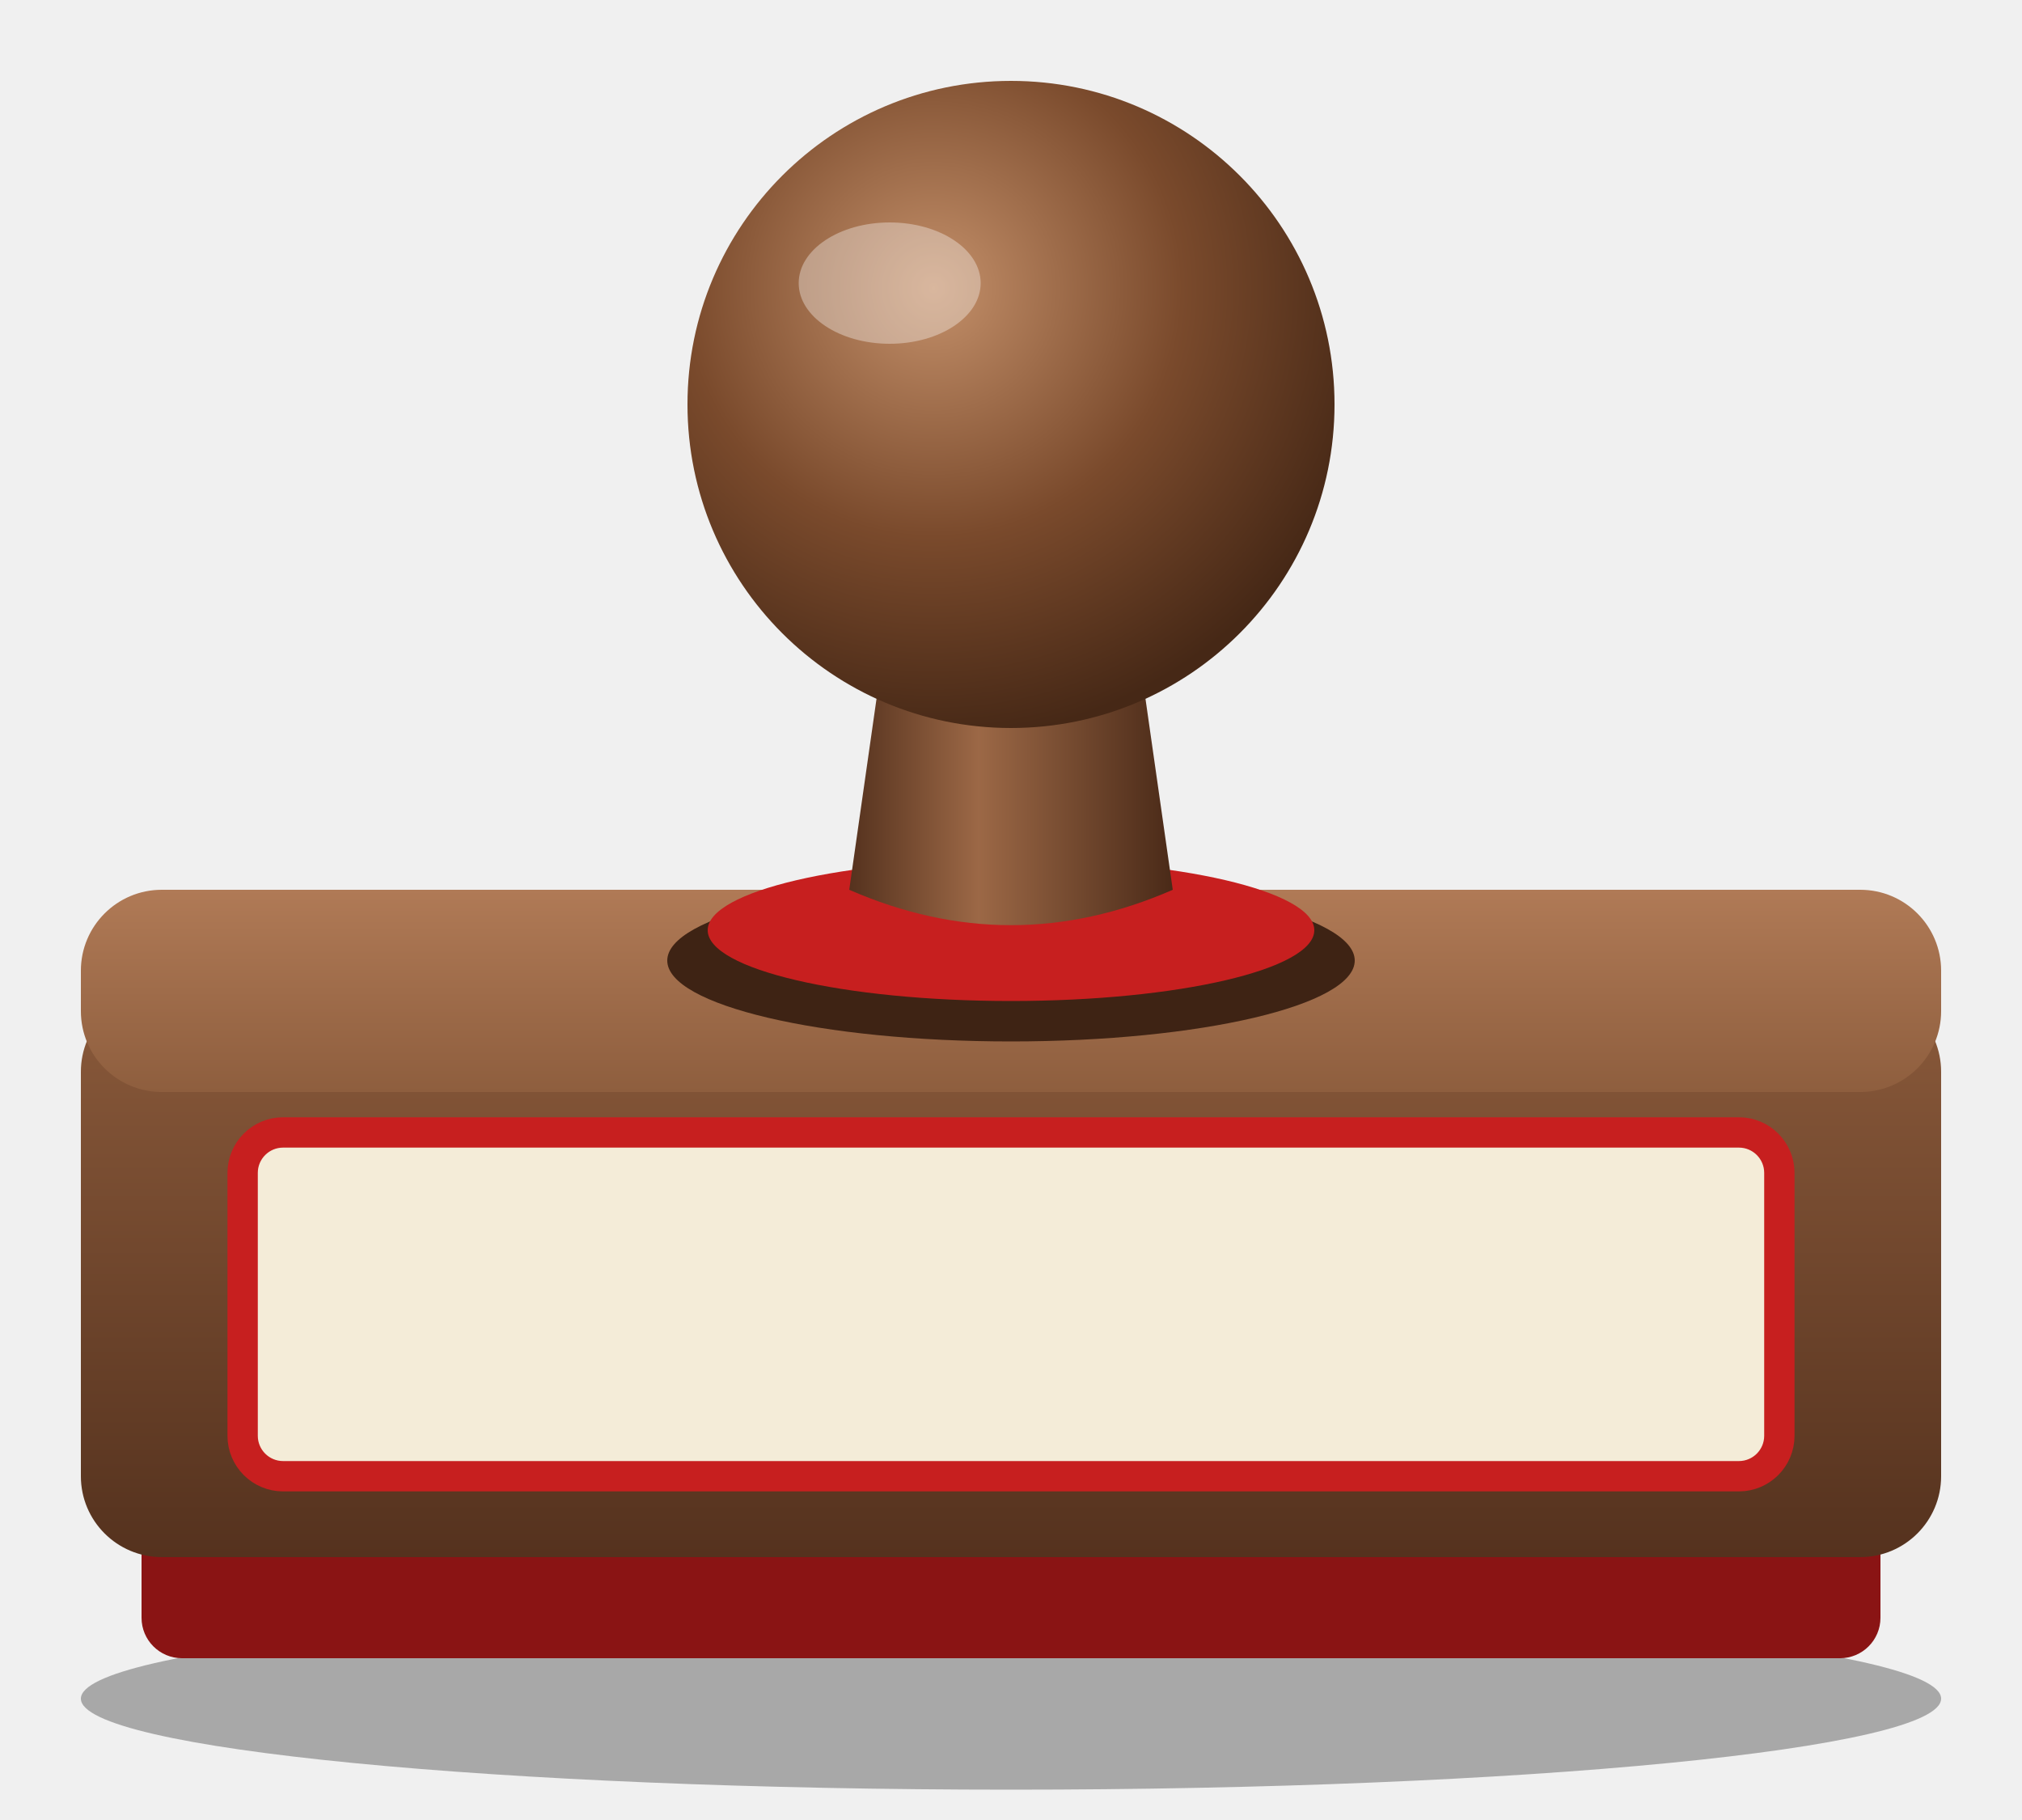
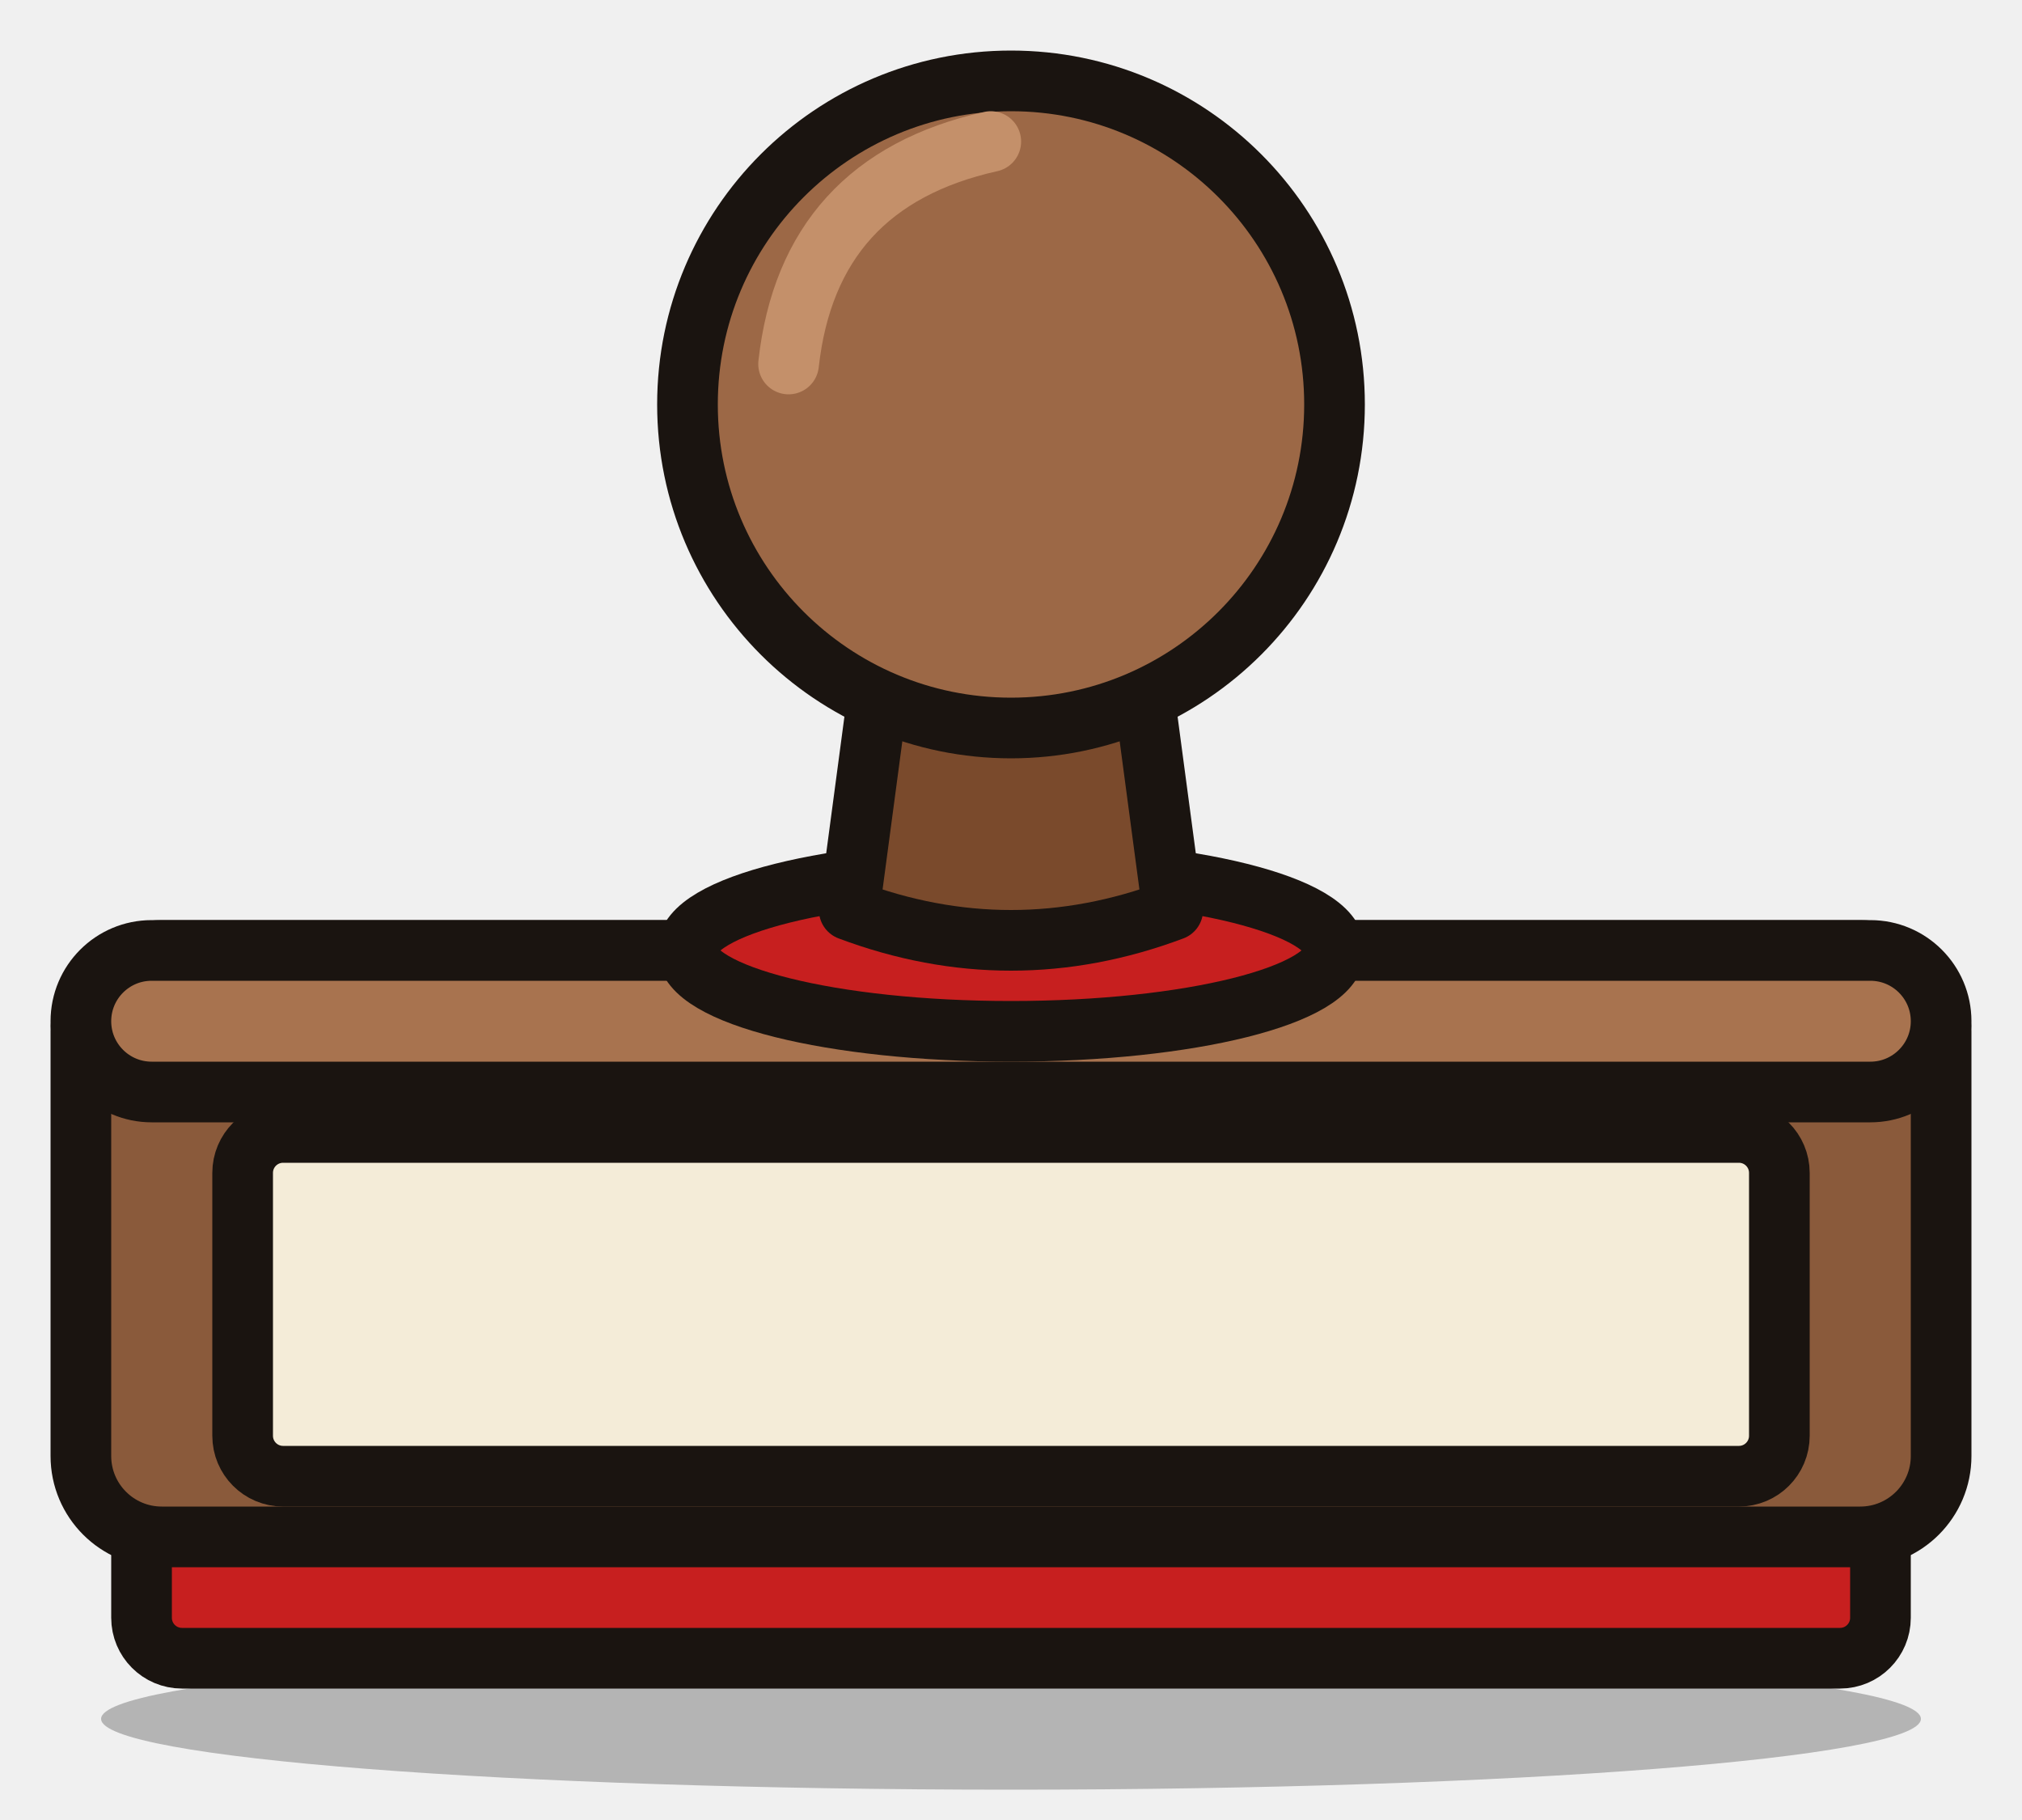
<svg xmlns="http://www.w3.org/2000/svg" width="200" height="180" viewBox="0 0 200 180">
-   <defs>
-     <linearGradient id="block" x1="0" y1="0" x2="0" y2="1">
-       <stop offset="0" stop-color="#8a5a3b" />
-       <stop offset="1" stop-color="#55321e" />
-     </linearGradient>
-     <linearGradient id="top" x1="0" y1="0" x2="0" y2="1">
-       <stop offset="0" stop-color="#b07a56" />
-       <stop offset="1" stop-color="#8e5e3e" />
-     </linearGradient>
-     <linearGradient id="neck" x1="0" y1="0" x2="1" y2="0">
-       <stop offset="0" stop-color="#55321e" />
-       <stop offset="0.4" stop-color="#9c6846" />
-       <stop offset="1" stop-color="#4a2a18" />
-     </linearGradient>
-     <radialGradient id="knob" cx="0.38" cy="0.32" r="0.7">
-       <stop offset="0" stop-color="#c4906a" />
-       <stop offset="0.55" stop-color="#7a4a2c" />
-       <stop offset="1" stop-color="#462816" />
-     </radialGradient>
-   </defs>
-   <ellipse cx="100" cy="168" rx="92" ry="9" fill="#000" fill-opacity="0.3" />
-   <rect x="14" y="148" width="172" height="16" rx="4" fill="#8a1414" />
-   <rect x="8" y="98" width="184" height="56" rx="8" fill="url(#block)" />
-   <rect x="8" y="88" width="184" height="20" rx="8" fill="url(#top)" />
-   <rect x="24" y="112" width="152" height="34" rx="4" fill="#f4ecd8" stroke="#c71f1f" stroke-width="3" />
-   <ellipse cx="100" cy="95" rx="34" ry="8" fill="#3e2314" />
-   <ellipse cx="100" cy="92" rx="30" ry="7" fill="#c71f1f" />
-   <path d="M88 60 L112 60 L116 88 Q100 95 84 88 Z" fill="url(#neck)" />
-   <circle cx="100" cy="40" r="32" fill="url(#knob)" />
-   <ellipse cx="88" cy="28" rx="9" ry="6" fill="#fff" fill-opacity="0.35" />
+   <g stroke="#1a1410" stroke-width="6" stroke-linejoin="round">
+     <ellipse cx="100" cy="170" rx="90" ry="7" fill="#000" fill-opacity="0.25" stroke="none" />
+     <rect x="14" y="146" width="172" height="18" rx="4" fill="#c71f1f" />
+     <rect x="8" y="94" width="184" height="58" rx="8" fill="#8a5a3b" />
+     <rect x="8" y="94" width="184" height="14" rx="7" fill="#a8734f" />
+     <rect x="24" y="112" width="152" height="34" rx="4" fill="#f4ecd8" />
+     <ellipse cx="100" cy="94" rx="32" ry="8" fill="#c71f1f" />
+     <path d="M88 60 L112 60 L116 90 Q100 96 84 90 Z" fill="#7a4a2c" />
+     <circle cx="100" cy="40" r="32" fill="#9c6846" />
+   </g>
+   <path d="M78 36 Q80 18 98 14" fill="none" stroke="#c4906a" stroke-width="6" stroke-linecap="round" />
</svg>
